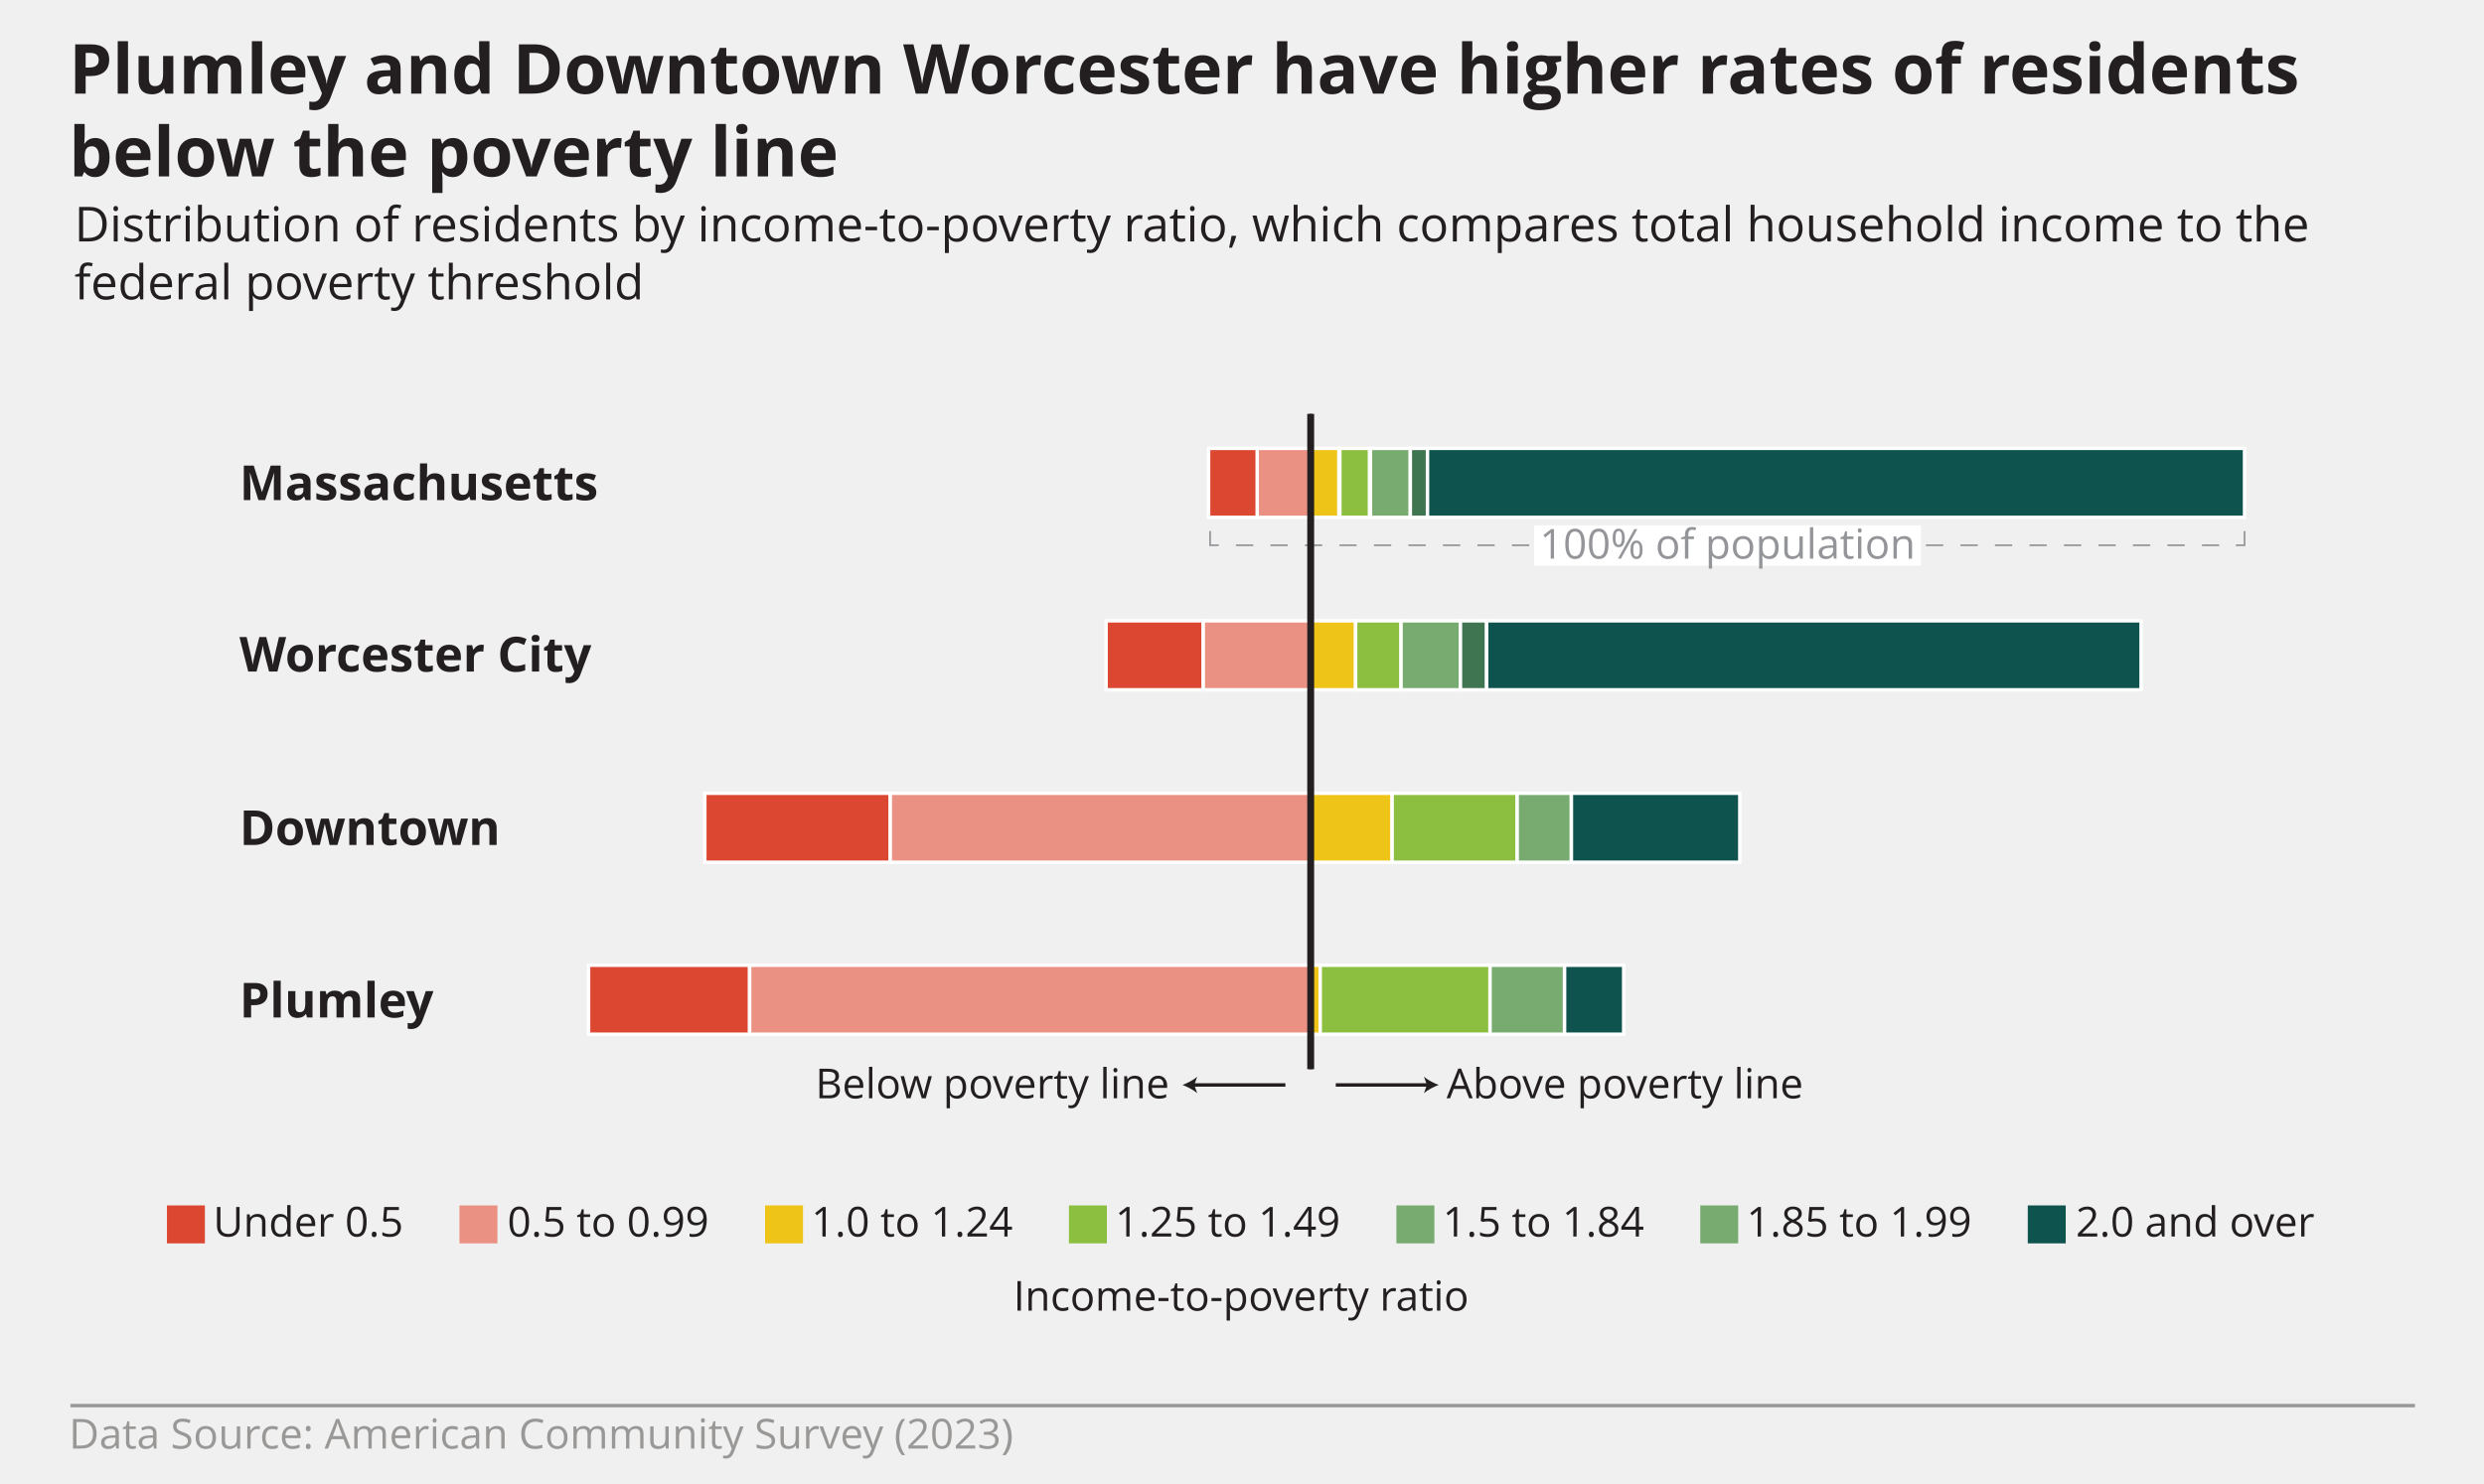
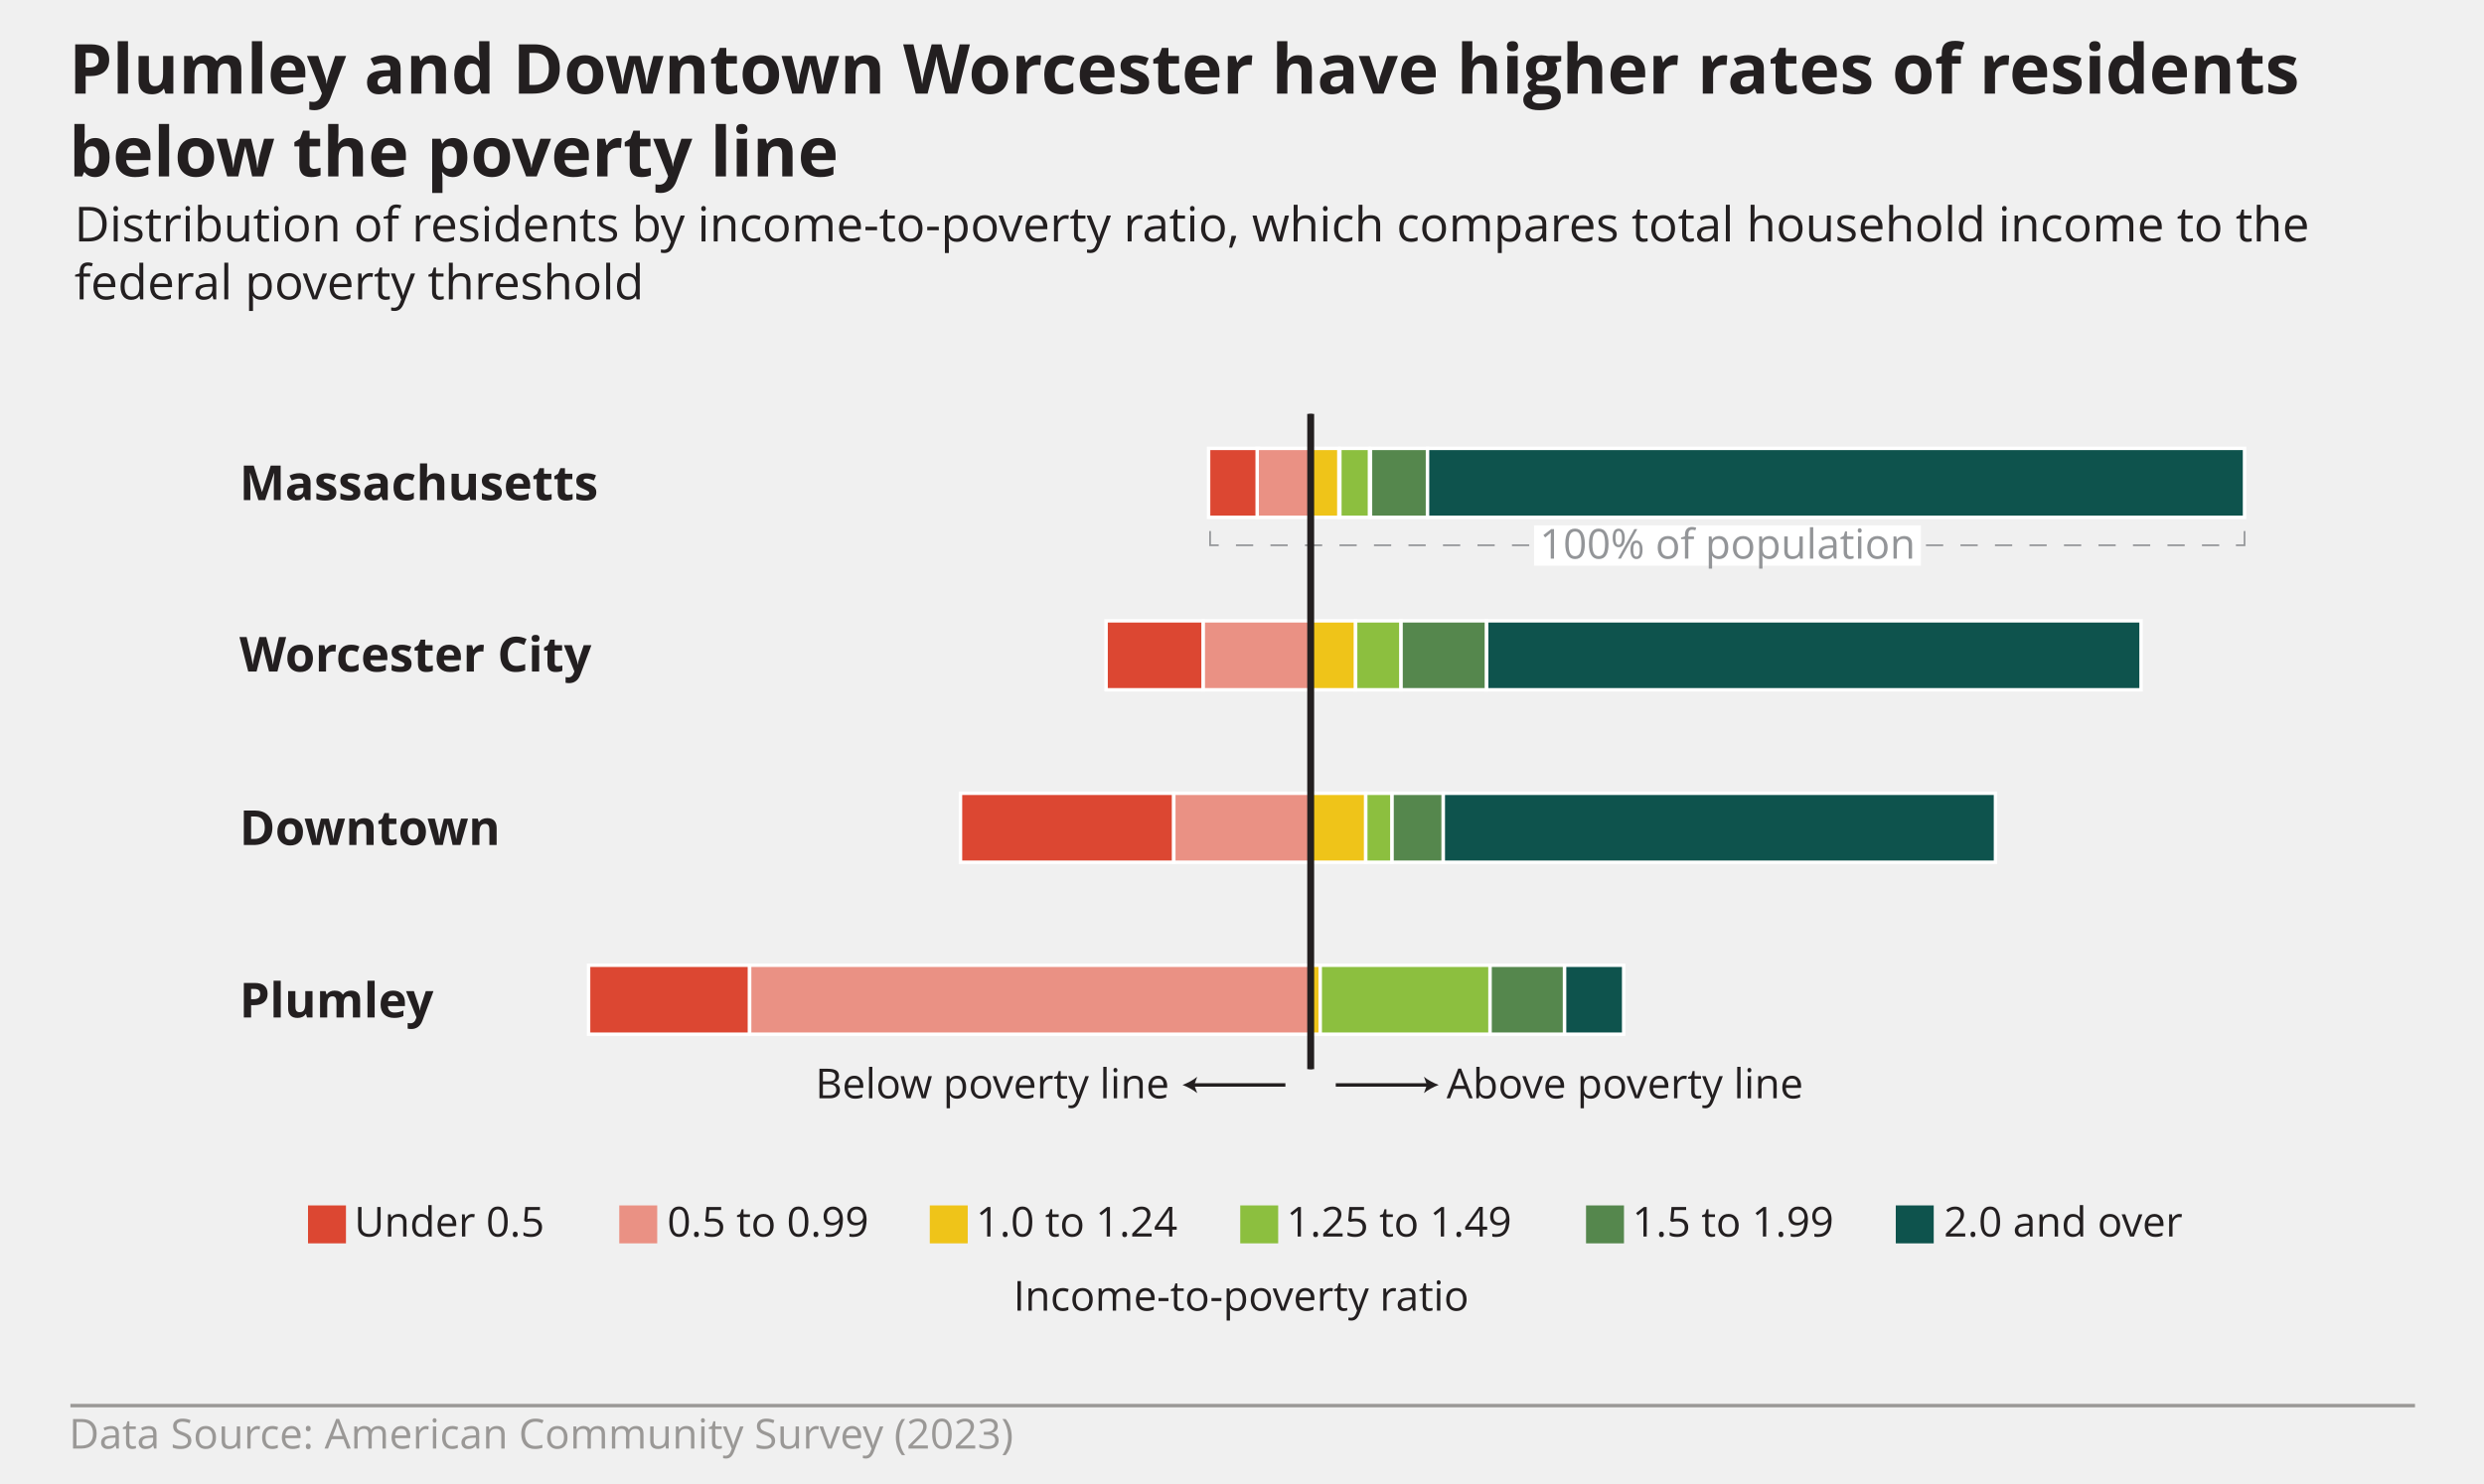
<svg xmlns="http://www.w3.org/2000/svg" id="Layer_1" data-name="Layer 1" viewBox="0 0 720 430">
  <defs>
    <style>
-       .cls-1, .cls-2, .cls-3, .cls-4, .cls-5, .cls-6, .cls-7, .cls-8, .cls-9, .cls-10, .cls-11, .cls-12, .cls-13, .cls-14, .cls-15, .cls-16, .cls-17, .cls-18 {
+       .cls-1, .cls-2, .cls-3, .cls-4, .cls-5, .cls-6, .cls-7, .cls-8, .cls-9, .cls-10, .cls-11, .cls-12, .cls-13, .cls-14, .cls-15, .cls-16, .cls-17 {
        stroke-miterlimit: 10;
      }

-       .cls-1, .cls-4, .cls-9, .cls-11, .cls-15 {
+       .cls-1, .cls-4, .cls-10, .cls-11, .cls-14 {
        fill: none;
      }

      .cls-1, .cls-11 {
        stroke: #231f20;
      }

      .cls-2 {
        stroke: #8cbf3f;
      }

-       .cls-2, .cls-16 {
+       .cls-2, .cls-15 {
        fill: #8cbf3f;
      }

      .cls-3 {
        stroke: #dc4732;
      }

-       .cls-3, .cls-8 {
+       .cls-3, .cls-9 {
        fill: #dc4732;
      }

      .cls-4 {
        stroke-dasharray: 5 5;
      }

-       .cls-4, .cls-9 {
+       .cls-4, .cls-10 {
        stroke: #939598;
        stroke-width: .5px;
      }

-       .cls-19, .cls-20, .cls-21, .cls-22, .cls-23 {
+       .cls-5, .cls-8, .cls-9, .cls-13, .cls-15, .cls-17 {
+         stroke: #fff;
+       }
+ 
+       .cls-5, .cls-16 {
+         fill: #55874d;
+       }
+ 
+       .cls-18, .cls-19, .cls-20, .cls-21, .cls-22 {
        fill: #231f20;
      }

-       .cls-5 {
+       .cls-6 {
        stroke: #0e534d;
      }

-       .cls-5, .cls-13 {
+       .cls-6, .cls-13 {
        fill: #0e534d;
      }

-       .cls-6 {
+       .cls-7 {
        stroke: #efc419;
      }

-       .cls-6, .cls-18 {
+       .cls-7, .cls-17 {
        fill: #efc419;
      }

-       .cls-24 {
+       .cls-23 {
        fill: #939598;
      }

-       .cls-24, .cls-25, .cls-22 {
+       .cls-23, .cls-24, .cls-21 {
        font-size: 12px;
      }

-       .cls-24, .cls-25, .cls-22, .cls-23 {
+       .cls-23, .cls-24, .cls-21, .cls-22 {
        font-family: OpenSans, 'Open Sans';
      }

-       .cls-26 {
+       .cls-25 {
        fill: #fff;
      }

-       .cls-7, .cls-8, .cls-10, .cls-13, .cls-14, .cls-16, .cls-18 {
-         stroke: #fff;
-       }
- 
-       .cls-7, .cls-12 {
+       .cls-8, .cls-12 {
        fill: #ea9184;
      }

-       .cls-20, .cls-21 {
+       .cls-19, .cls-20 {
        font-family: OpenSans-Bold, 'Open Sans';
        font-weight: 700;
      }

-       .cls-20, .cls-23 {
+       .cls-19, .cls-22 {
        font-size: 14px;
-       }
- 
-       .cls-10 {
-         fill: #407551;
      }

      .cls-11 {
        stroke-width: 2px;
      }

-       .cls-25 {
+       .cls-24 {
        fill: #9a9896;
      }

      .cls-12 {
        stroke: #ea9184;
      }

-       .cls-14, .cls-17 {
-         fill: #78ab70;
-       }
- 
-       .cls-21 {
+       .cls-20 {
        font-size: 20px;
      }

-       .cls-15 {
+       .cls-14 {
        stroke: #9a9896;
      }

-       .cls-17 {
-         stroke: #78ab70;
+       .cls-16 {
+         stroke: #55874d;
      }
    </style>
  </defs>
-   <text class="cls-20" transform="translate(69.41 245)">
+   <text class="cls-19" transform="translate(69.41 245)">
    <tspan x="0" y="0">Downtown</tspan>
  </text>
-   <text class="cls-20" transform="translate(69.41 194.71)">
+   <text class="cls-19" transform="translate(69.41 194.71)">
    <tspan x="0" y="0">Worcester City</tspan>
  </text>
-   <text class="cls-20" transform="translate(69.41 145)">
+   <text class="cls-19" transform="translate(69.41 145)">
    <tspan x="0" y="0">Massachusetts</tspan>
  </text>
-   <text class="cls-20" transform="translate(69.41 295)">
+   <text class="cls-19" transform="translate(69.41 295)">
    <tspan x="0" y="0">Plumley</tspan>
  </text>
-   <text class="cls-21" transform="translate(20 27.14)">
+   <text class="cls-20" transform="translate(20 27.14)">
    <tspan x="0" y="0">Plumley and Downtown Worcester have higher rates of residents </tspan>
    <tspan x="0" y="24">below the poverty line </tspan>
  </text>
  <g>
-     <text class="cls-25" transform="translate(20 420)">
+     <text class="cls-24" transform="translate(20 420)">
      <tspan x="0" y="0">Data Source: American Community Survey (2023) </tspan>
    </text>
-     <line class="cls-15" x1="20.41" y1="407.54" x2="700" y2="407.54" />
-   </g>
-   <g>
-     <rect class="cls-8" x="350.31" y="130" width="14.43" height="20" />
-     <rect class="cls-7" x="364.4" y="130" width="15.54" height="20" />
-     <rect class="cls-18" x="379.94" y="130" width="8.13" height="20" />
-     <rect class="cls-16" x="388.36" y="130" width="8.58" height="20" />
-     <rect class="cls-14" x="397.24" y="130" width="11.55" height="20" />
-     <rect class="cls-10" x="408.79" y="130" width="4.98" height="20" />
-     <rect class="cls-13" x="413.77" y="130" width="236.82" height="20" />
-   </g>
-   <g>
-     <rect class="cls-8" x="204.29" y="230" width="53.76" height="20" />
-     <rect class="cls-7" x="258.05" y="230" width="121.83" height="20" />
-     <rect class="cls-18" x="379.88" y="230" width="23.64" height="20" />
-     <rect class="cls-16" x="403.52" y="230" width="36.24" height="20" />
-     <rect class="cls-14" x="439.76" y="230" width="15.72" height="20" />
-     <rect class="cls-13" x="455.48" y="230" width="48.81" height="20" />
-   </g>
-   <g>
-     <rect class="cls-8" x="170.6" y="279.86" width="46.68" height="20" />
-     <rect class="cls-7" x="217.28" y="279.86" width="162.66" height="20" />
-     <rect class="cls-18" x="379.94" y="279.86" width="2.73" height="20" />
-     <rect class="cls-16" x="382.67" y="279.86" width="49.23" height="20" />
-     <rect class="cls-14" x="431.9" y="279.86" width="21.6" height="20" />
-     <rect class="cls-13" x="453.5" y="279.86" width="17.13" height="20" />
-   </g>
+     <line class="cls-14" x1="20.41" y1="407.54" x2="700" y2="407.54" />
+   </g>
+   <rect class="cls-9" x="350.31" y="130" width="14.43" height="20" />
+   <rect class="cls-8" x="364.4" y="130" width="15.54" height="20" />
+   <rect class="cls-17" x="379.94" y="130" width="8.13" height="20" />
+   <rect class="cls-15" x="388.36" y="130" width="8.58" height="20" />
+   <rect class="cls-5" x="397.24" y="130" width="16.53" height="20" />
+   <rect class="cls-13" x="413.77" y="130" width="236.82" height="20" />
+   <rect class="cls-9" x="170.6" y="279.86" width="46.68" height="20" />
+   <rect class="cls-8" x="217.28" y="279.86" width="162.66" height="20" />
+   <rect class="cls-17" x="379.94" y="279.86" width="2.73" height="20" />
+   <rect class="cls-15" x="382.67" y="279.86" width="49.23" height="20" />
+   <rect class="cls-5" x="431.9" y="279.86" width="21.6" height="20" />
+   <rect class="cls-13" x="453.5" y="279.86" width="17.13" height="20" />
  <line class="cls-1" x1="379.91" y1="120" x2="379.91" y2="310" />
-   <g>
-     <rect class="cls-8" x="320.6" y="180" width="28.17" height="20" />
-     <rect class="cls-7" x="348.77" y="180" width="31.17" height="20" />
-     <rect class="cls-18" x="379.94" y="180" width="12.99" height="20" />
-     <rect class="cls-16" x="392.93" y="180" width="13.17" height="20" />
-     <rect class="cls-14" x="406.1" y="180" width="17.22" height="20" />
-     <rect class="cls-10" x="423.32" y="180" width="7.59" height="20" />
-     <rect class="cls-13" x="430.91" y="180" width="189.69" height="20" />
-   </g>
-   <text class="cls-22" transform="translate(236.35 318.44)">
+   <rect class="cls-9" x="320.6" y="180" width="28.17" height="20" />
+   <rect class="cls-8" x="348.77" y="180" width="31.17" height="20" />
+   <rect class="cls-17" x="379.94" y="180" width="12.99" height="20" />
+   <rect class="cls-15" x="392.93" y="180" width="13.17" height="20" />
+   <rect class="cls-5" x="406.1" y="180" width="24.81" height="20" />
+   <rect class="cls-13" x="430.91" y="180" width="189.69" height="20" />
+   <text class="cls-21" transform="translate(236.35 318.44)">
    <tspan x="0" y="0">Below poverty line</tspan>
  </text>
-   <text class="cls-22" transform="translate(419.29 318.44)">
+   <text class="cls-21" transform="translate(419.29 318.44)">
    <tspan x="0" y="0">Above poverty line</tspan>
  </text>
-   <text class="cls-23" transform="translate(21.56 70)">
+   <text class="cls-22" transform="translate(21.56 70)">
    <tspan x="0" y="0">Distribution of residents by income-to-poverty ratio, which compares total household income to the </tspan>
    <tspan x="0" y="16.8">federal poverty threshold</tspan>
  </text>
  <g>
    <line class="cls-1" x1="387.18" y1="314.57" x2="413.99" y2="314.57" />
-     <path class="cls-19" d="M417.01,314.57c-1.42.53-3.18,1.43-4.27,2.38l.86-2.38-.86-2.38c1.09.95,2.85,1.85,4.27,2.38Z" />
+     <path class="cls-18" d="M417.01,314.57c-1.42.53-3.18,1.43-4.27,2.38l.86-2.38-.86-2.38c1.09.95,2.85,1.85,4.27,2.38Z" />
  </g>
  <g>
    <line class="cls-1" x1="372.58" y1="314.57" x2="345.76" y2="314.57" />
-     <path class="cls-19" d="M342.75,314.57c1.42-.53,3.18-1.43,4.27-2.38l-.86,2.38.86,2.38c-1.09-.95-2.85-1.85-4.27-2.38Z" />
-   </g>
-   <g>
-     <g>
-       <text class="cls-22" transform="translate(61.8 358.52)">
+     <path class="cls-18" d="M342.75,314.57c1.42-.53,3.18-1.43,4.27-2.38l-.86,2.38.86,2.38c-1.09-.95-2.85-1.85-4.27-2.38Z" />
+   </g>
+   <g>
+     <g>
+       <text class="cls-21" transform="translate(102.69 358.52)">
        <tspan x="0" y="0">Under 0.5</tspan>
      </text>
-       <rect class="cls-3" x="48.89" y="350" width="10" height="10" />
-     </g>
-     <g>
-       <text class="cls-22" transform="translate(147.08 358.52)">
+       <rect class="cls-3" x="89.78" y="350" width="10" height="10" />
+     </g>
+     <g>
+       <text class="cls-21" transform="translate(193.41 358.52)">
        <tspan x="0" y="0">0.5 to 0.99</tspan>
      </text>
-       <rect class="cls-12" x="133.68" y="350" width="10" height="10" />
-     </g>
-     <g>
-       <text class="cls-22" transform="translate(235.15 358.52)">
+       <rect class="cls-12" x="180" y="350" width="10" height="10" />
+     </g>
+     <g>
+       <text class="cls-21" transform="translate(282.9 358.52)">
        <tspan x="0" y="0">1.0 to 1.24</tspan>
      </text>
-       <rect class="cls-6" x="222.26" y="350" width="10" height="10" />
-     </g>
-     <g>
-       <text class="cls-22" transform="translate(323.22 358.52)">
+       <rect class="cls-7" x="270" y="350" width="10" height="10" />
+     </g>
+     <g>
+       <text class="cls-21" transform="translate(372.89 358.52)">
        <tspan x="0" y="0">1.25 to 1.49</tspan>
      </text>
-       <rect class="cls-2" x="310.33" y="350" width="10" height="10" />
-     </g>
-     <g>
-       <text class="cls-22" transform="translate(418.16 358.52)">
-         <tspan x="0" y="0">1.5 to 1.84</tspan>
-       </text>
-       <rect class="cls-17" x="405.26" y="350" width="10" height="10" />
-     </g>
-     <g>
-       <text class="cls-22" transform="translate(601.68 358.52)">
+       <rect class="cls-2" x="359.99" y="350" width="10" height="10" />
+     </g>
+     <g>
+       <text class="cls-21" transform="translate(563.42 358.52)">
        <tspan x="0" y="0">2.0 and over</tspan>
      </text>
-       <rect class="cls-5" x="588.26" y="350" width="10" height="10" />
-     </g>
-     <g>
-       <text class="cls-22" transform="translate(506.23 358.52)">
-         <tspan x="0" y="0">1.85 to 1.99</tspan>
-       </text>
-       <rect class="cls-17" x="493.33" y="350" width="10" height="10" />
-     </g>
-   </g>
-   <text class="cls-22" transform="translate(293.74 380)">
+       <rect class="cls-6" x="550" y="350" width="10" height="10" />
+     </g>
+     <g>
+       <text class="cls-21" transform="translate(473.12 358.52)">
+         <tspan x="0" y="0">1.5 to 1.99</tspan>
+       </text>
+       <rect class="cls-16" x="460.22" y="350" width="10" height="10" />
+     </g>
+   </g>
+   <text class="cls-21" transform="translate(293.74 380)">
    <tspan x="0" y="0">Income-to-poverty ratio</tspan>
  </text>
  <g>
    <g>
-       <polyline class="cls-9" points="350.75 153.97 350.75 158.09 353.25 158.09" />
+       <polyline class="cls-10" points="350.75 153.97 350.75 158.09 353.25 158.09" />
      <line class="cls-4" x1="358.25" y1="158.09" x2="645.59" y2="158.09" />
-       <polyline class="cls-9" points="648.09 158.09 650.59 158.09 650.59 153.97" />
-     </g>
-     <rect class="cls-26" x="444.65" y="152.34" width="112.13" height="11.67" />
-     <text class="cls-24" transform="translate(446.25 161.97)">
+       <polyline class="cls-10" points="648.09 158.09 650.59 158.09 650.59 153.97" />
+     </g>
+     <rect class="cls-25" x="444.65" y="152.34" width="112.13" height="11.67" />
+     <text class="cls-23" transform="translate(446.25 161.97)">
      <tspan x="0" y="0">100% of population</tspan>
    </text>
  </g>
+   <g>
+     <rect class="cls-9" x="278.4" y="230" width="61.82" height="20" />
+     <rect class="cls-8" x="340.23" y="230" width="39.72" height="20" />
+     <rect class="cls-17" x="379.94" y="230" width="15.93" height="20" />
+     <rect class="cls-15" x="395.87" y="230" width="7.62" height="20" />
+     <rect class="cls-5" x="403.49" y="230" width="14.85" height="20" />
+     <rect class="cls-13" x="418.34" y="230" width="160.06" height="20" />
+   </g>
  <line class="cls-11" x1="379.91" y1="120" x2="379.91" y2="310" />
</svg>
